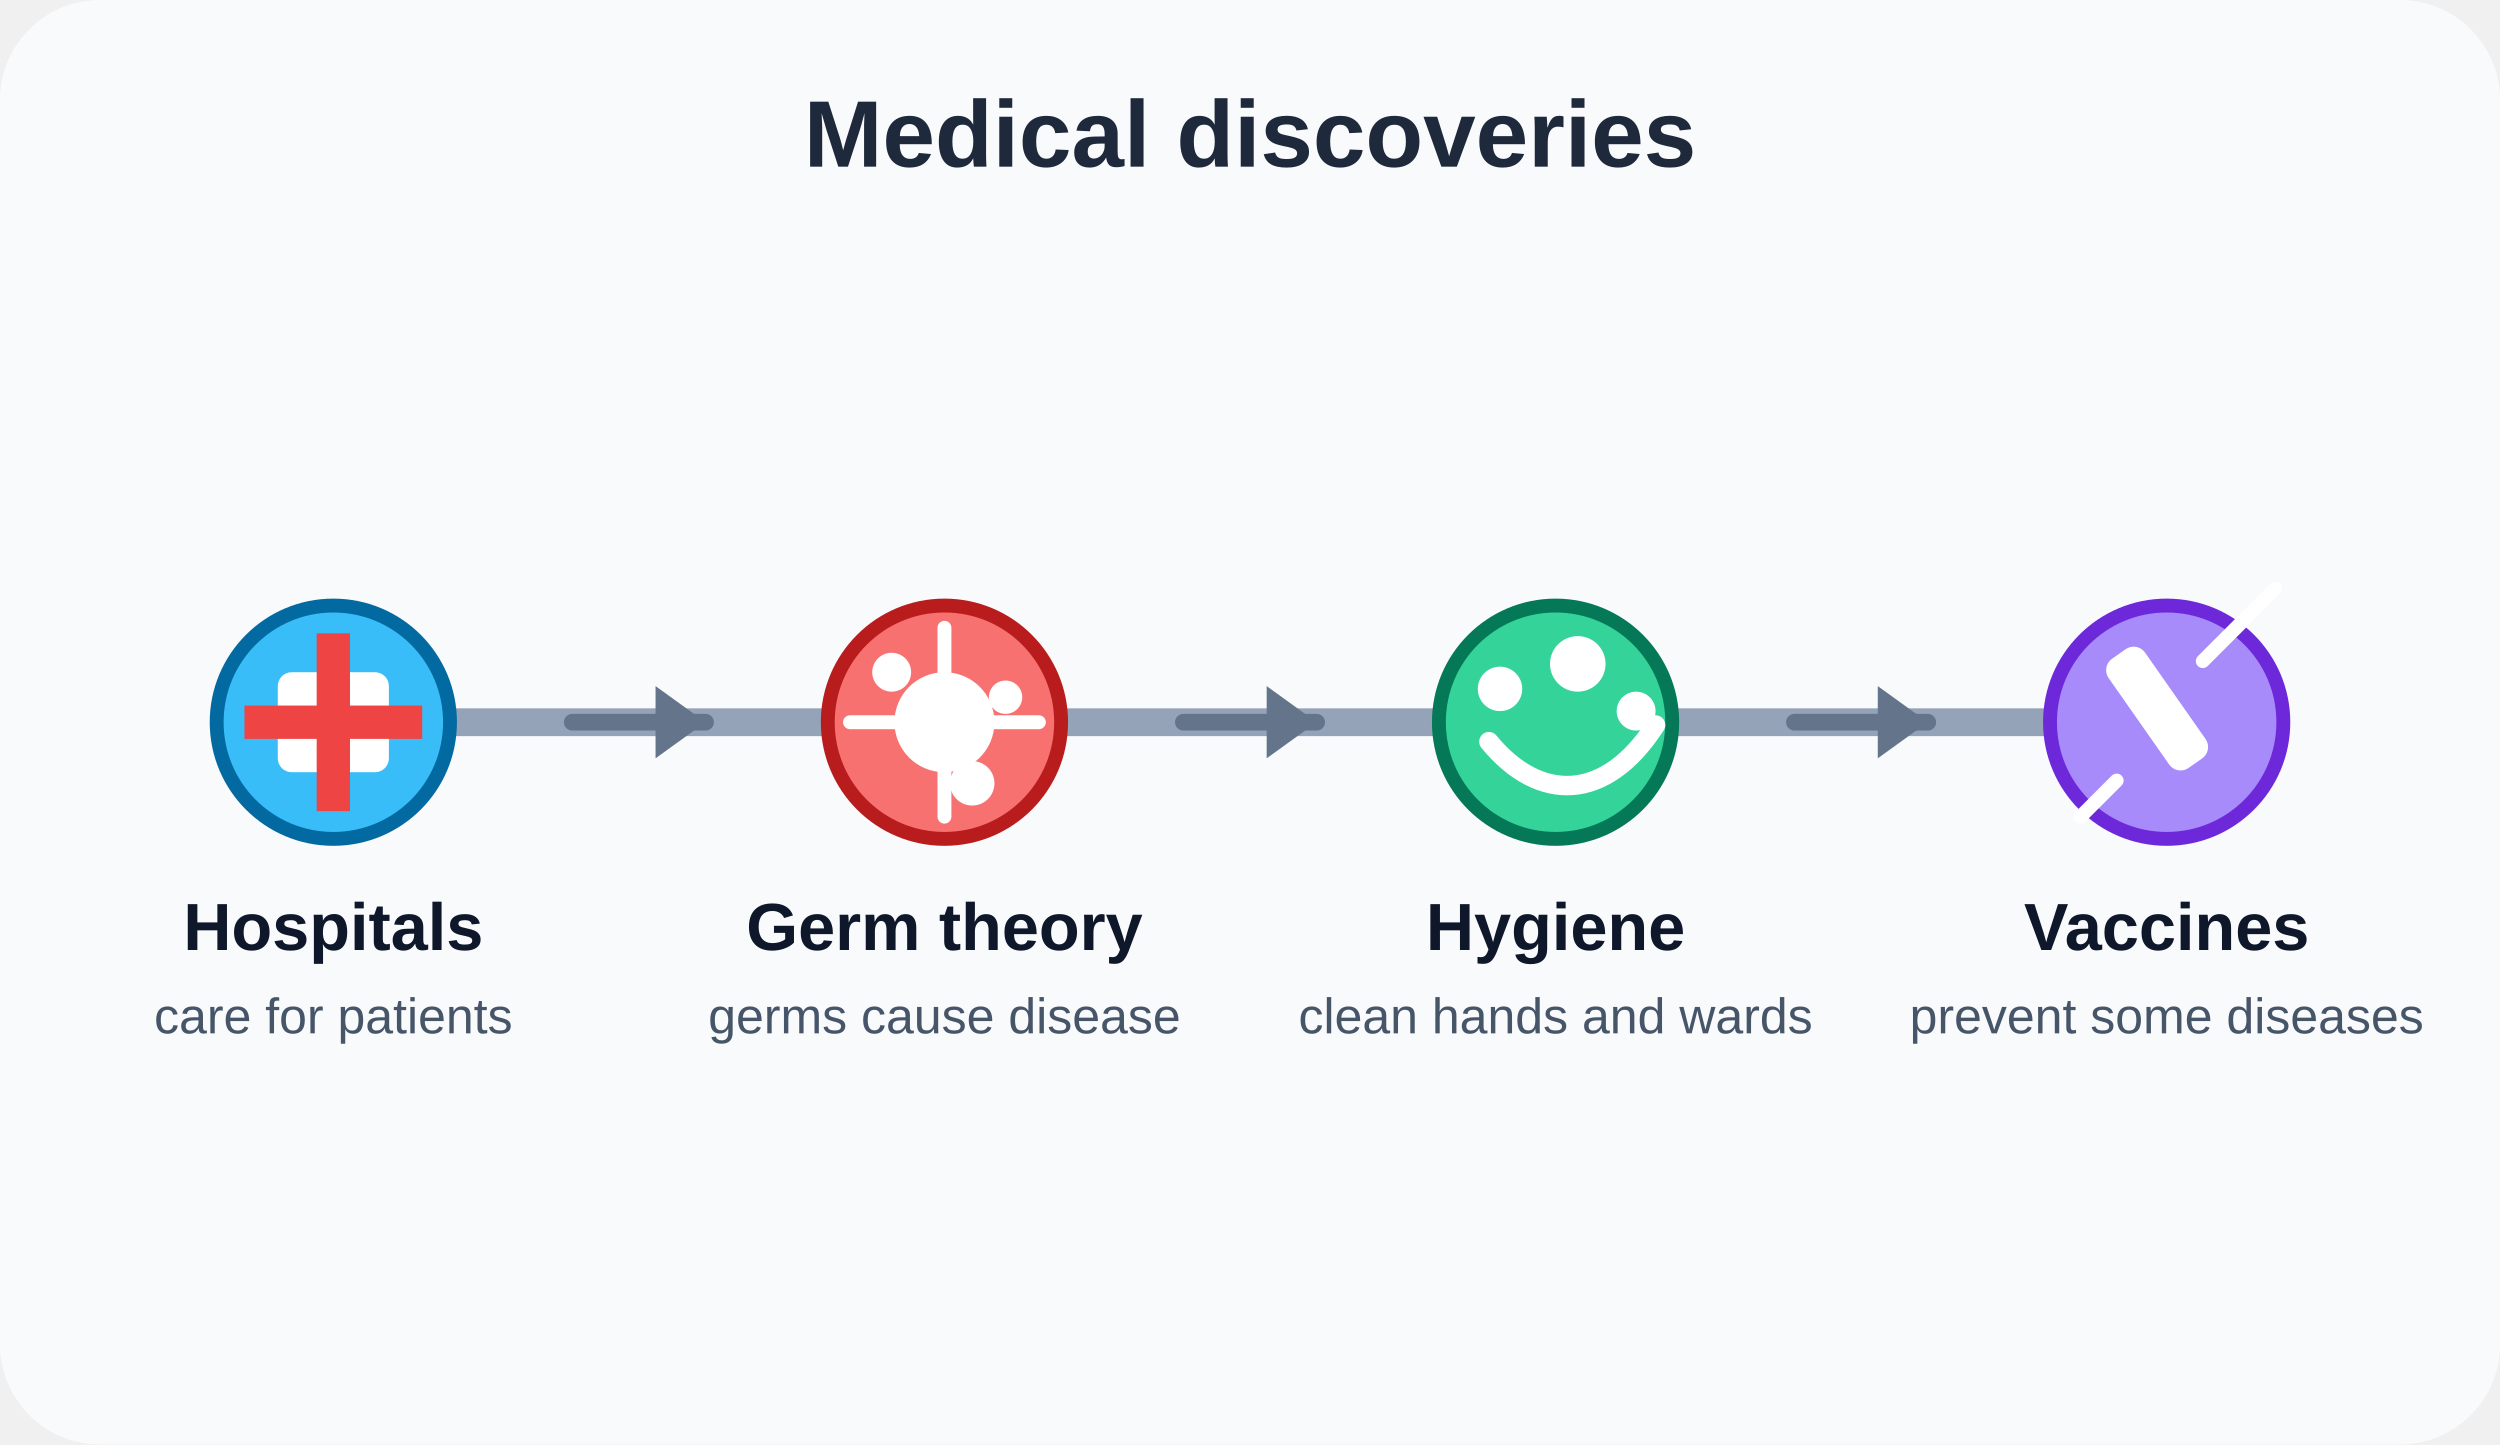
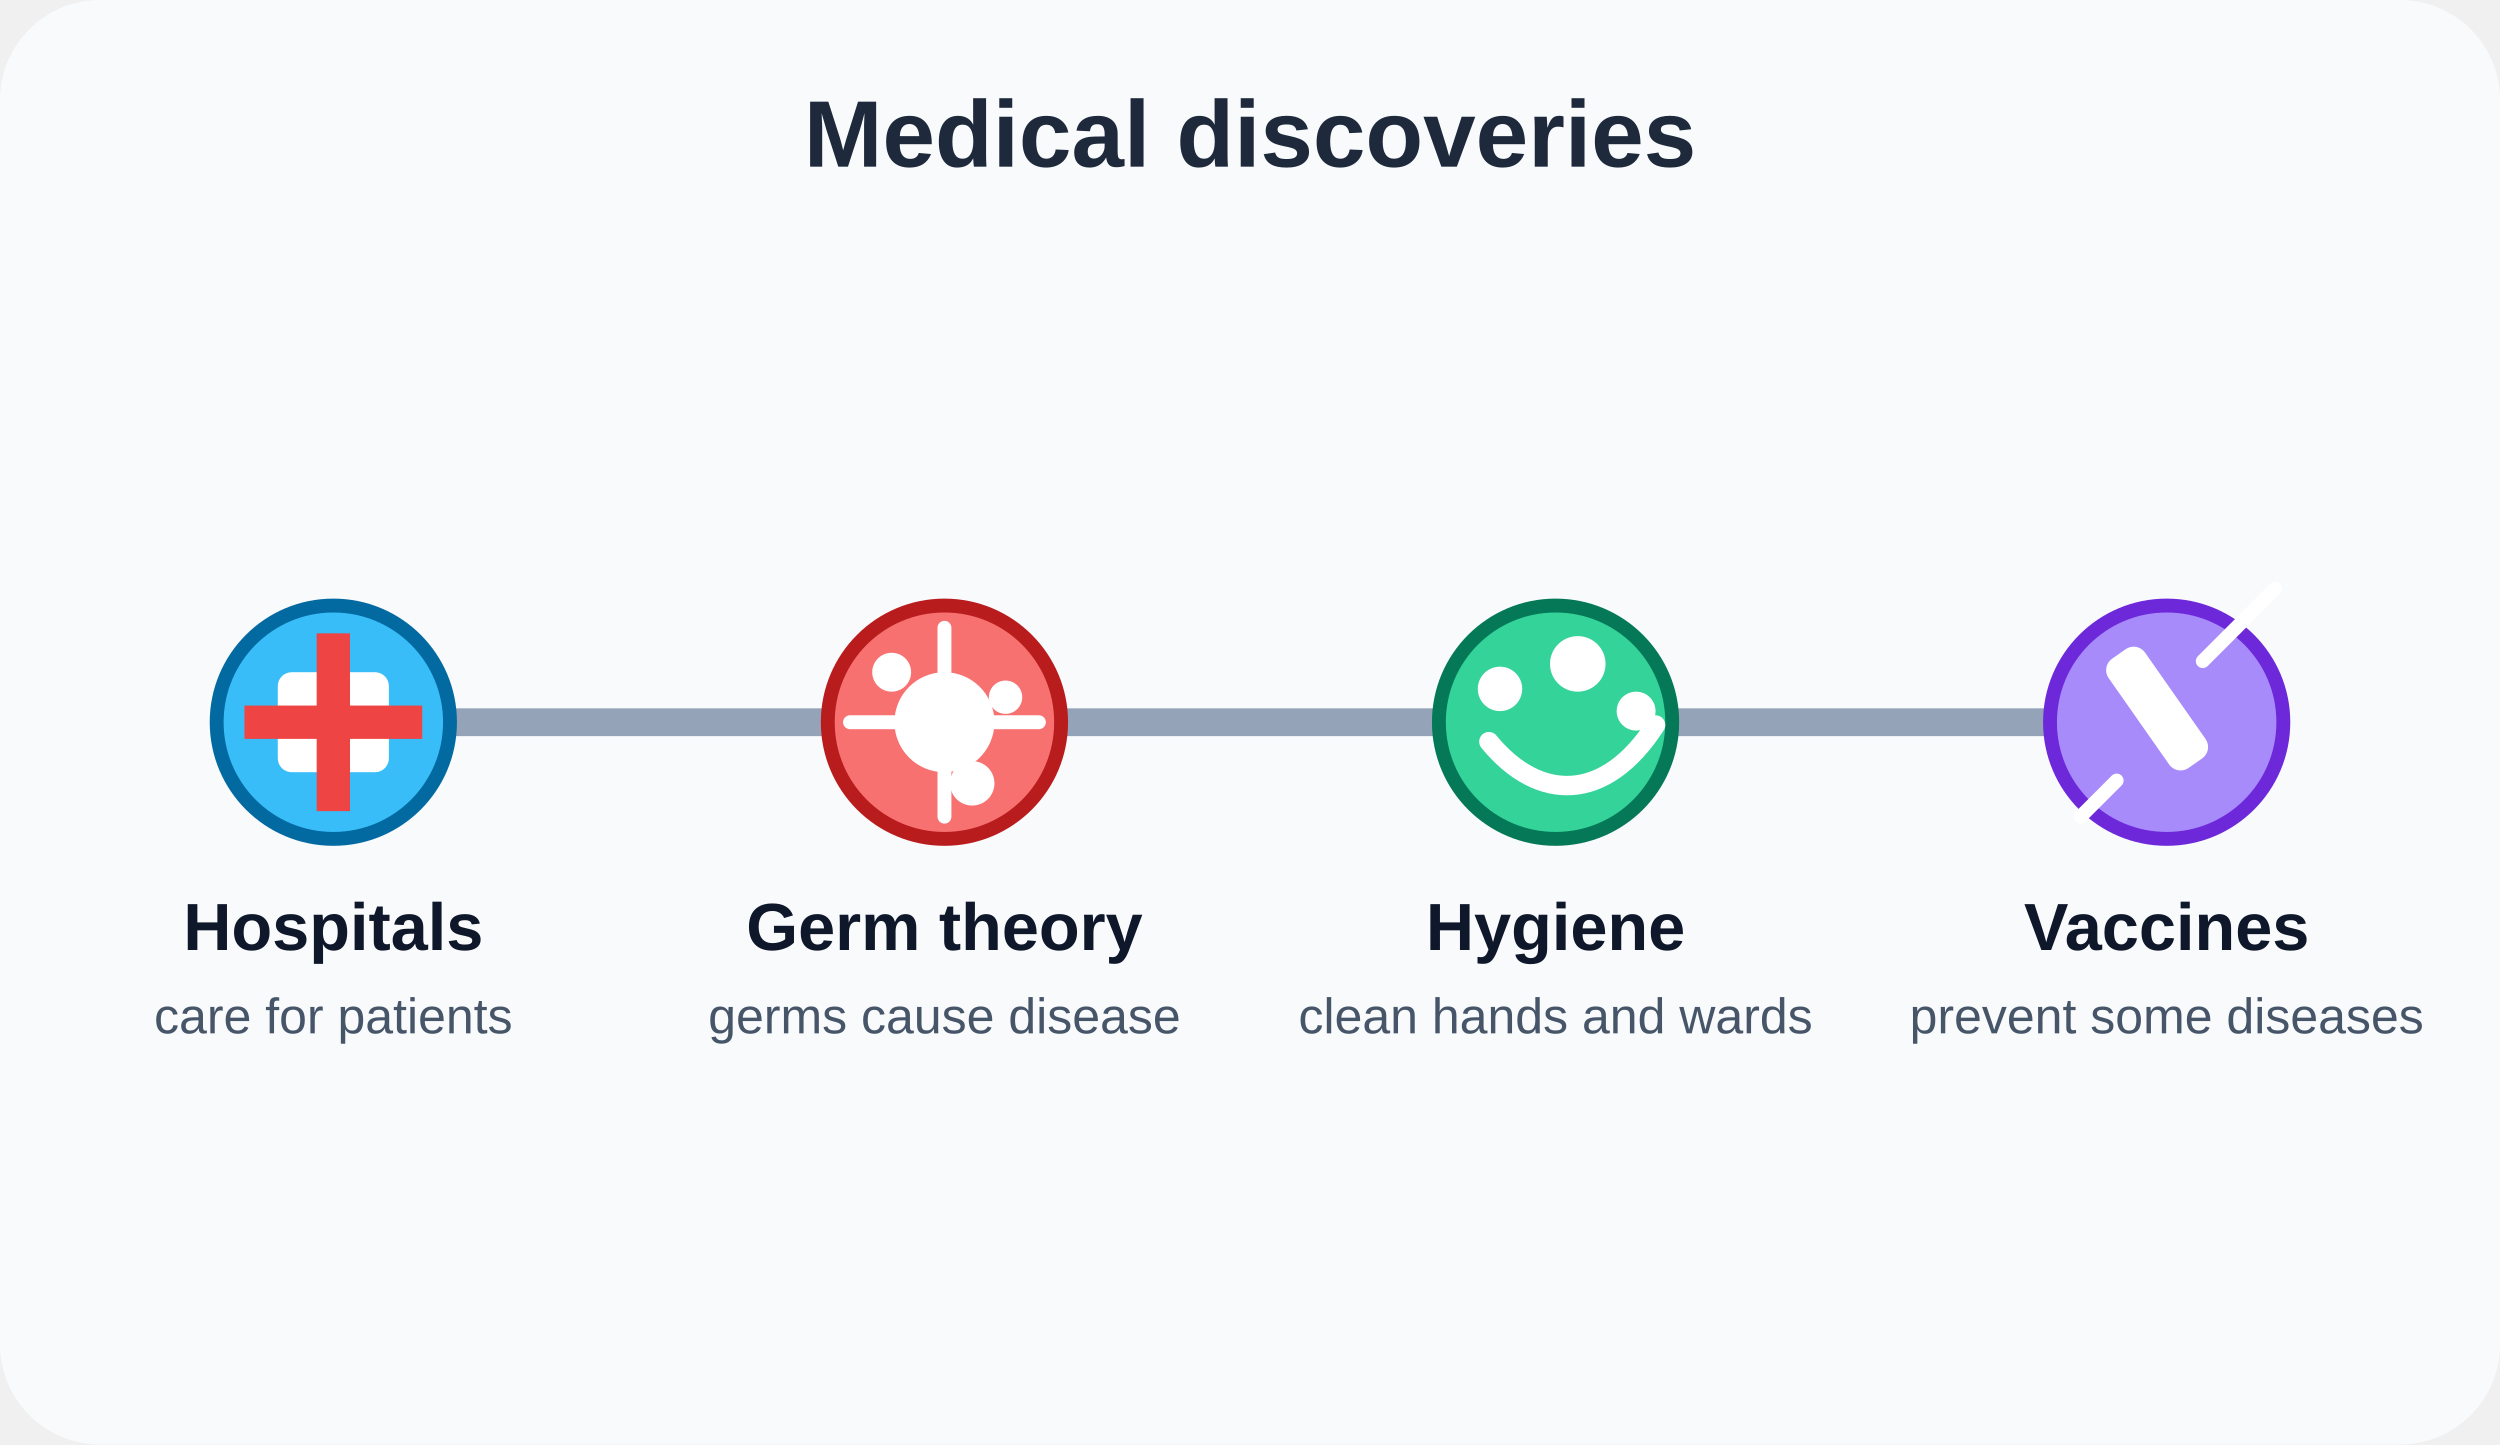
<svg xmlns="http://www.w3.org/2000/svg" aria-labelledby="title desc" viewBox="0 0 900 520">
  <rect width="900" height="520" fill="#f8fafc" rx="36" />
  <text x="450" y="60" fill="#1e293b" font-family="Arial, sans-serif" font-size="34" font-weight="700" text-anchor="middle">Medical discoveries</text>
  <path stroke="#94a3b8" stroke-linecap="round" stroke-width="10" d="M120 260h660" />
  <g transform="translate(120 260)">
    <circle r="42" fill="#38bdf8" stroke="#0369a1" stroke-width="5" />
    <rect width="40" height="36" x="-20" y="-18" fill="#fff" rx="5" />
    <path fill="#ef4444" d="M-6-32H6v64H-6z" />
    <path fill="#ef4444" d="M-32-6h64V6h-64z" />
    <text y="82" fill="#0f172a" font-family="Arial, sans-serif" font-size="24" font-weight="700" text-anchor="middle">Hospitals</text>
    <text y="112" fill="#475569" font-family="Arial, sans-serif" font-size="18" text-anchor="middle">care for patients</text>
  </g>
  <g transform="translate(340 260)">
    <circle r="42" fill="#f87171" stroke="#b91c1c" stroke-width="5" />
    <circle r="18" fill="#fff" />
    <circle cx="-19" cy="-18" r="7" fill="#fff" />
    <circle cx="22" cy="-9" r="6" fill="#fff" />
    <circle cx="10" cy="22" r="8" fill="#fff" />
    <path stroke="#fff" stroke-linecap="round" stroke-width="5" d="M-34 0h68M0-34v68" />
    <text y="82" fill="#0f172a" font-family="Arial, sans-serif" font-size="24" font-weight="700" text-anchor="middle">Germ theory</text>
    <text y="112" fill="#475569" font-family="Arial, sans-serif" font-size="18" text-anchor="middle">germs cause disease</text>
  </g>
  <g transform="translate(560 260)">
    <circle r="42" fill="#34d399" stroke="#047857" stroke-width="5" />
    <path fill="none" stroke="#fff" stroke-linecap="round" stroke-width="7" d="M-24 7c18 22 42 22 60-6" />
    <circle cx="-20" cy="-12" r="8" fill="#fff" />
    <circle cx="8" cy="-21" r="10" fill="#fff" />
    <circle cx="29" cy="-4" r="7" fill="#fff" />
    <text y="82" fill="#0f172a" font-family="Arial, sans-serif" font-size="24" font-weight="700" text-anchor="middle">Hygiene</text>
    <text y="112" fill="#475569" font-family="Arial, sans-serif" font-size="18" text-anchor="middle">clean hands and wards</text>
  </g>
  <g transform="translate(780 260)">
    <circle r="42" fill="#a78bfa" stroke="#6d28d9" stroke-width="5" />
    <rect width="16" height="48" x="-8" y="-30" fill="#fff" rx="5" transform="rotate(-35)" />
    <path stroke="#fff" stroke-linecap="round" stroke-width="5" d="m13-22 26-26m-57 69-13 13" />
    <text y="82" fill="#0f172a" font-family="Arial, sans-serif" font-size="24" font-weight="700" text-anchor="middle">Vaccines</text>
    <text y="112" fill="#475569" font-family="Arial, sans-serif" font-size="18" text-anchor="middle">prevent some diseases</text>
  </g>
-   <path stroke="#64748b" stroke-linecap="round" stroke-width="6" d="M206 260h48" />
-   <path fill="#64748b" d="m254 260-18-13v26z" />
-   <path stroke="#64748b" stroke-linecap="round" stroke-width="6" d="M426 260h48" />
-   <path fill="#64748b" d="m474 260-18-13v26z" />
-   <path stroke="#64748b" stroke-linecap="round" stroke-width="6" d="M646 260h48" />
-   <path fill="#64748b" d="m694 260-18-13v26z" />
</svg>
